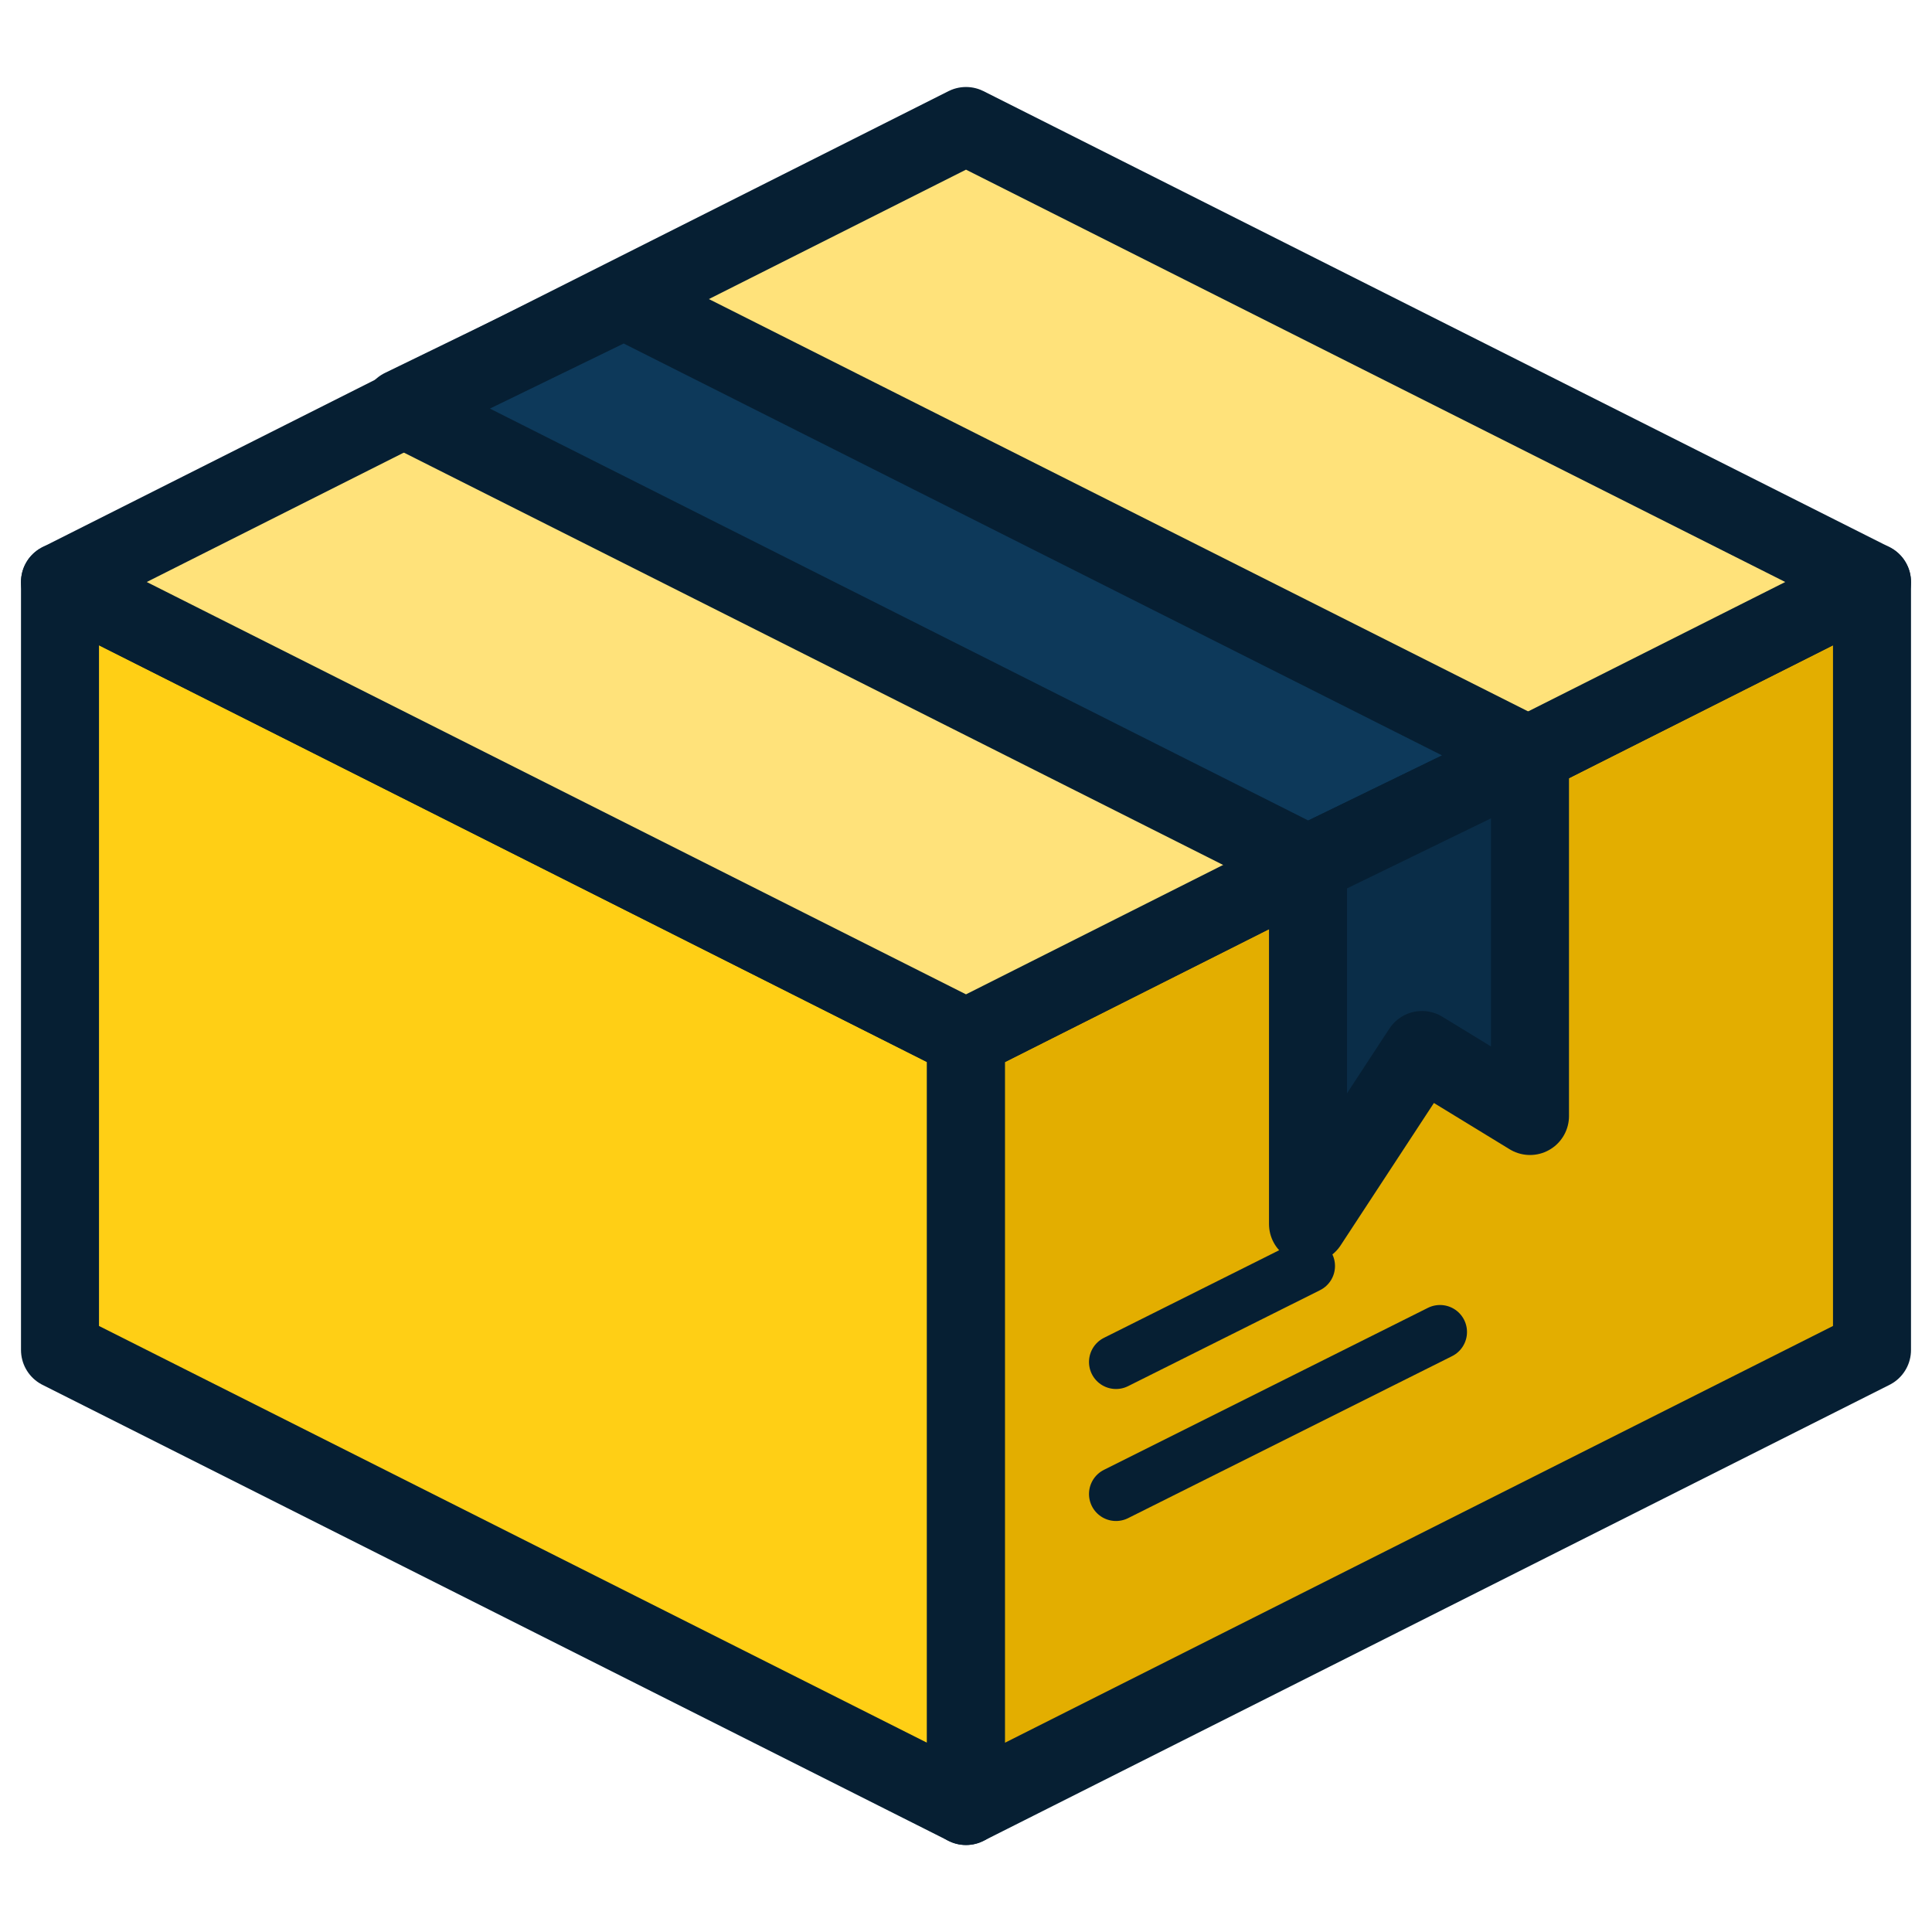
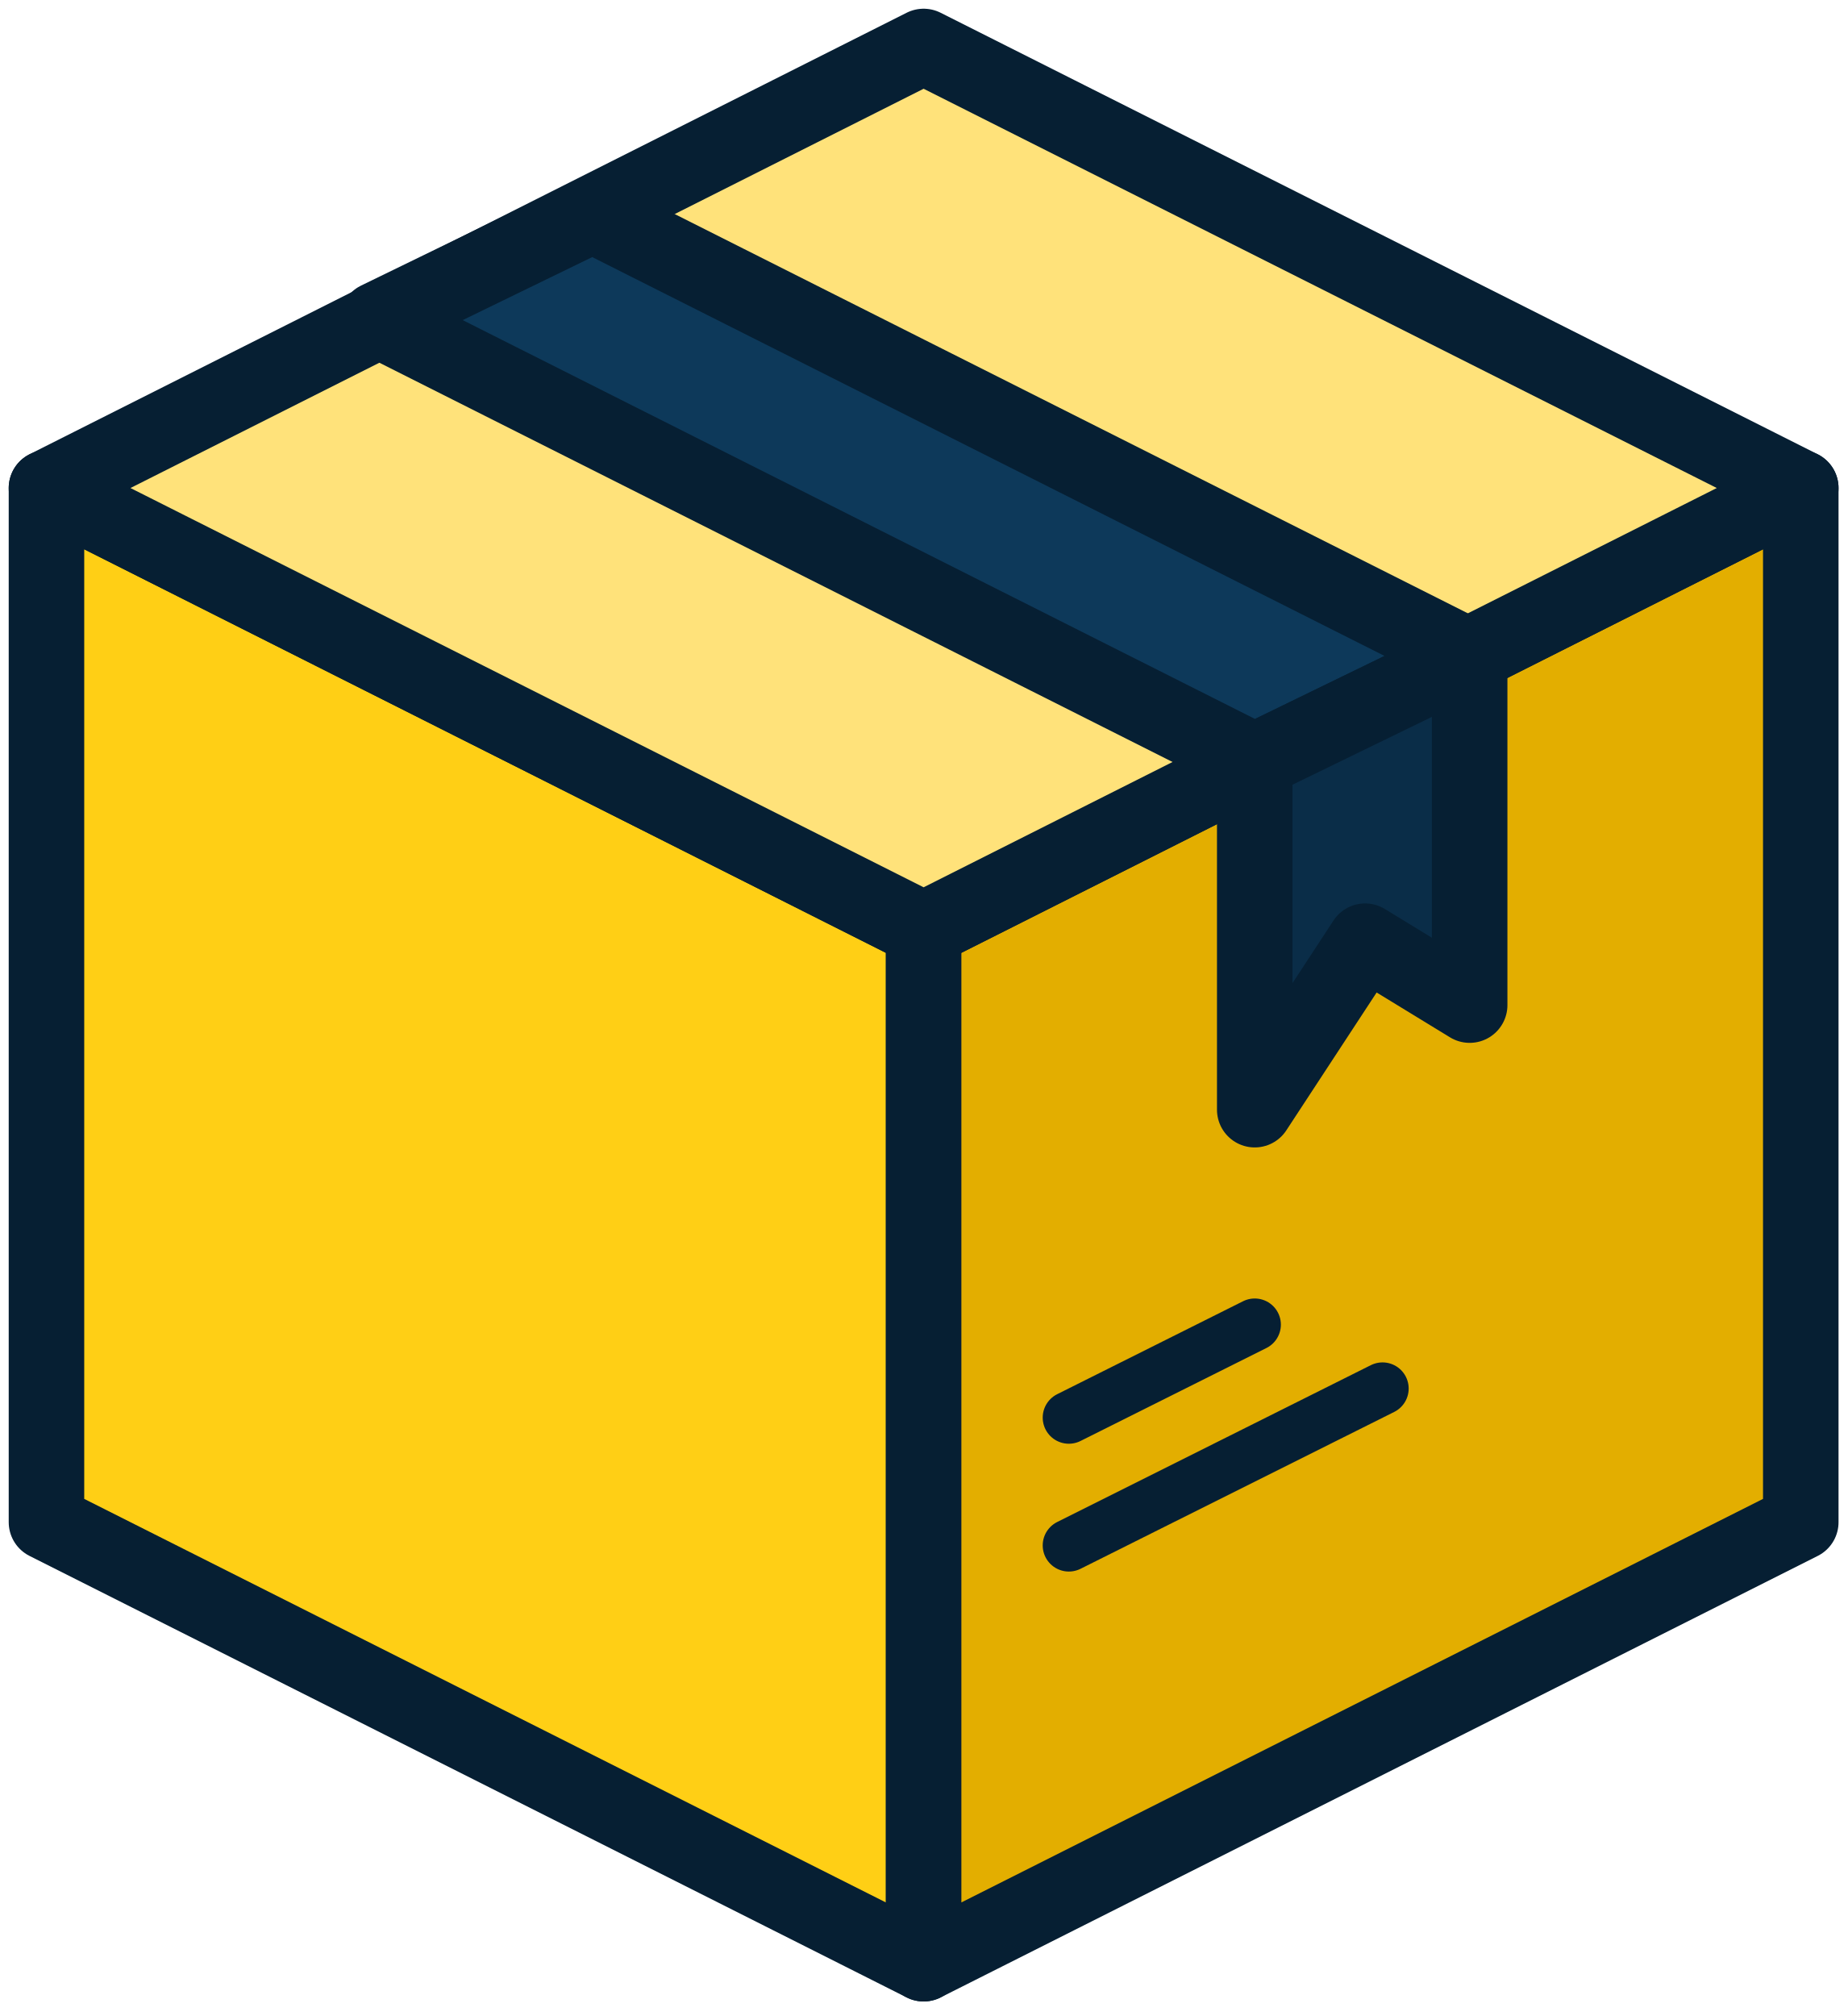
- <svg xmlns="http://www.w3.org/2000/svg" width="378" height="378" viewBox="28 23 322 322" fill="none">
+ <svg xmlns="http://www.w3.org/2000/svg" width="318" height="347" viewBox="30 22 318 347" fill="none">
  <g stroke="#061F33" stroke-width="13" stroke-linejoin="round" stroke-linecap="round">
-     <path d="M38 120L189 196V324L38 248Z" fill="#FFCF15" />
-     <path d="M189 196L340 120V248L189 324Z" fill="#E3AE00" />
-     <path d="M189 44L340 120L189 196L38 120Z" fill="#FFE27A" />
-     <path d="M95 91L132 73L283 149L246 167Z" fill="#0D395A" />
-     <path d="M246 167L283 149V209L265 198L246 227Z" fill="#0A2D48" />
-     <path d="M214 250L246 234M214 272L268 245" stroke-width="9" />
+     <path d="M38 106L189 182V360L38 284Z" fill="#FFCF15" />
+     <path d="M189 182L340 106V284L189 360Z" fill="#E3AE00" />
+     <path d="M189 30L340 106L189 182L38 106Z" fill="#FFE27A" />
+     <path d="M95 77L132 59L283 135L246 153Z" fill="#0D395A" />
+     <path d="M246 153L283 135V195L265 184L246 213Z" fill="#0A2D48" />
+     <path d="M214 266L246 250M214 288L268 261" stroke-width="9" />
  </g>
</svg>
